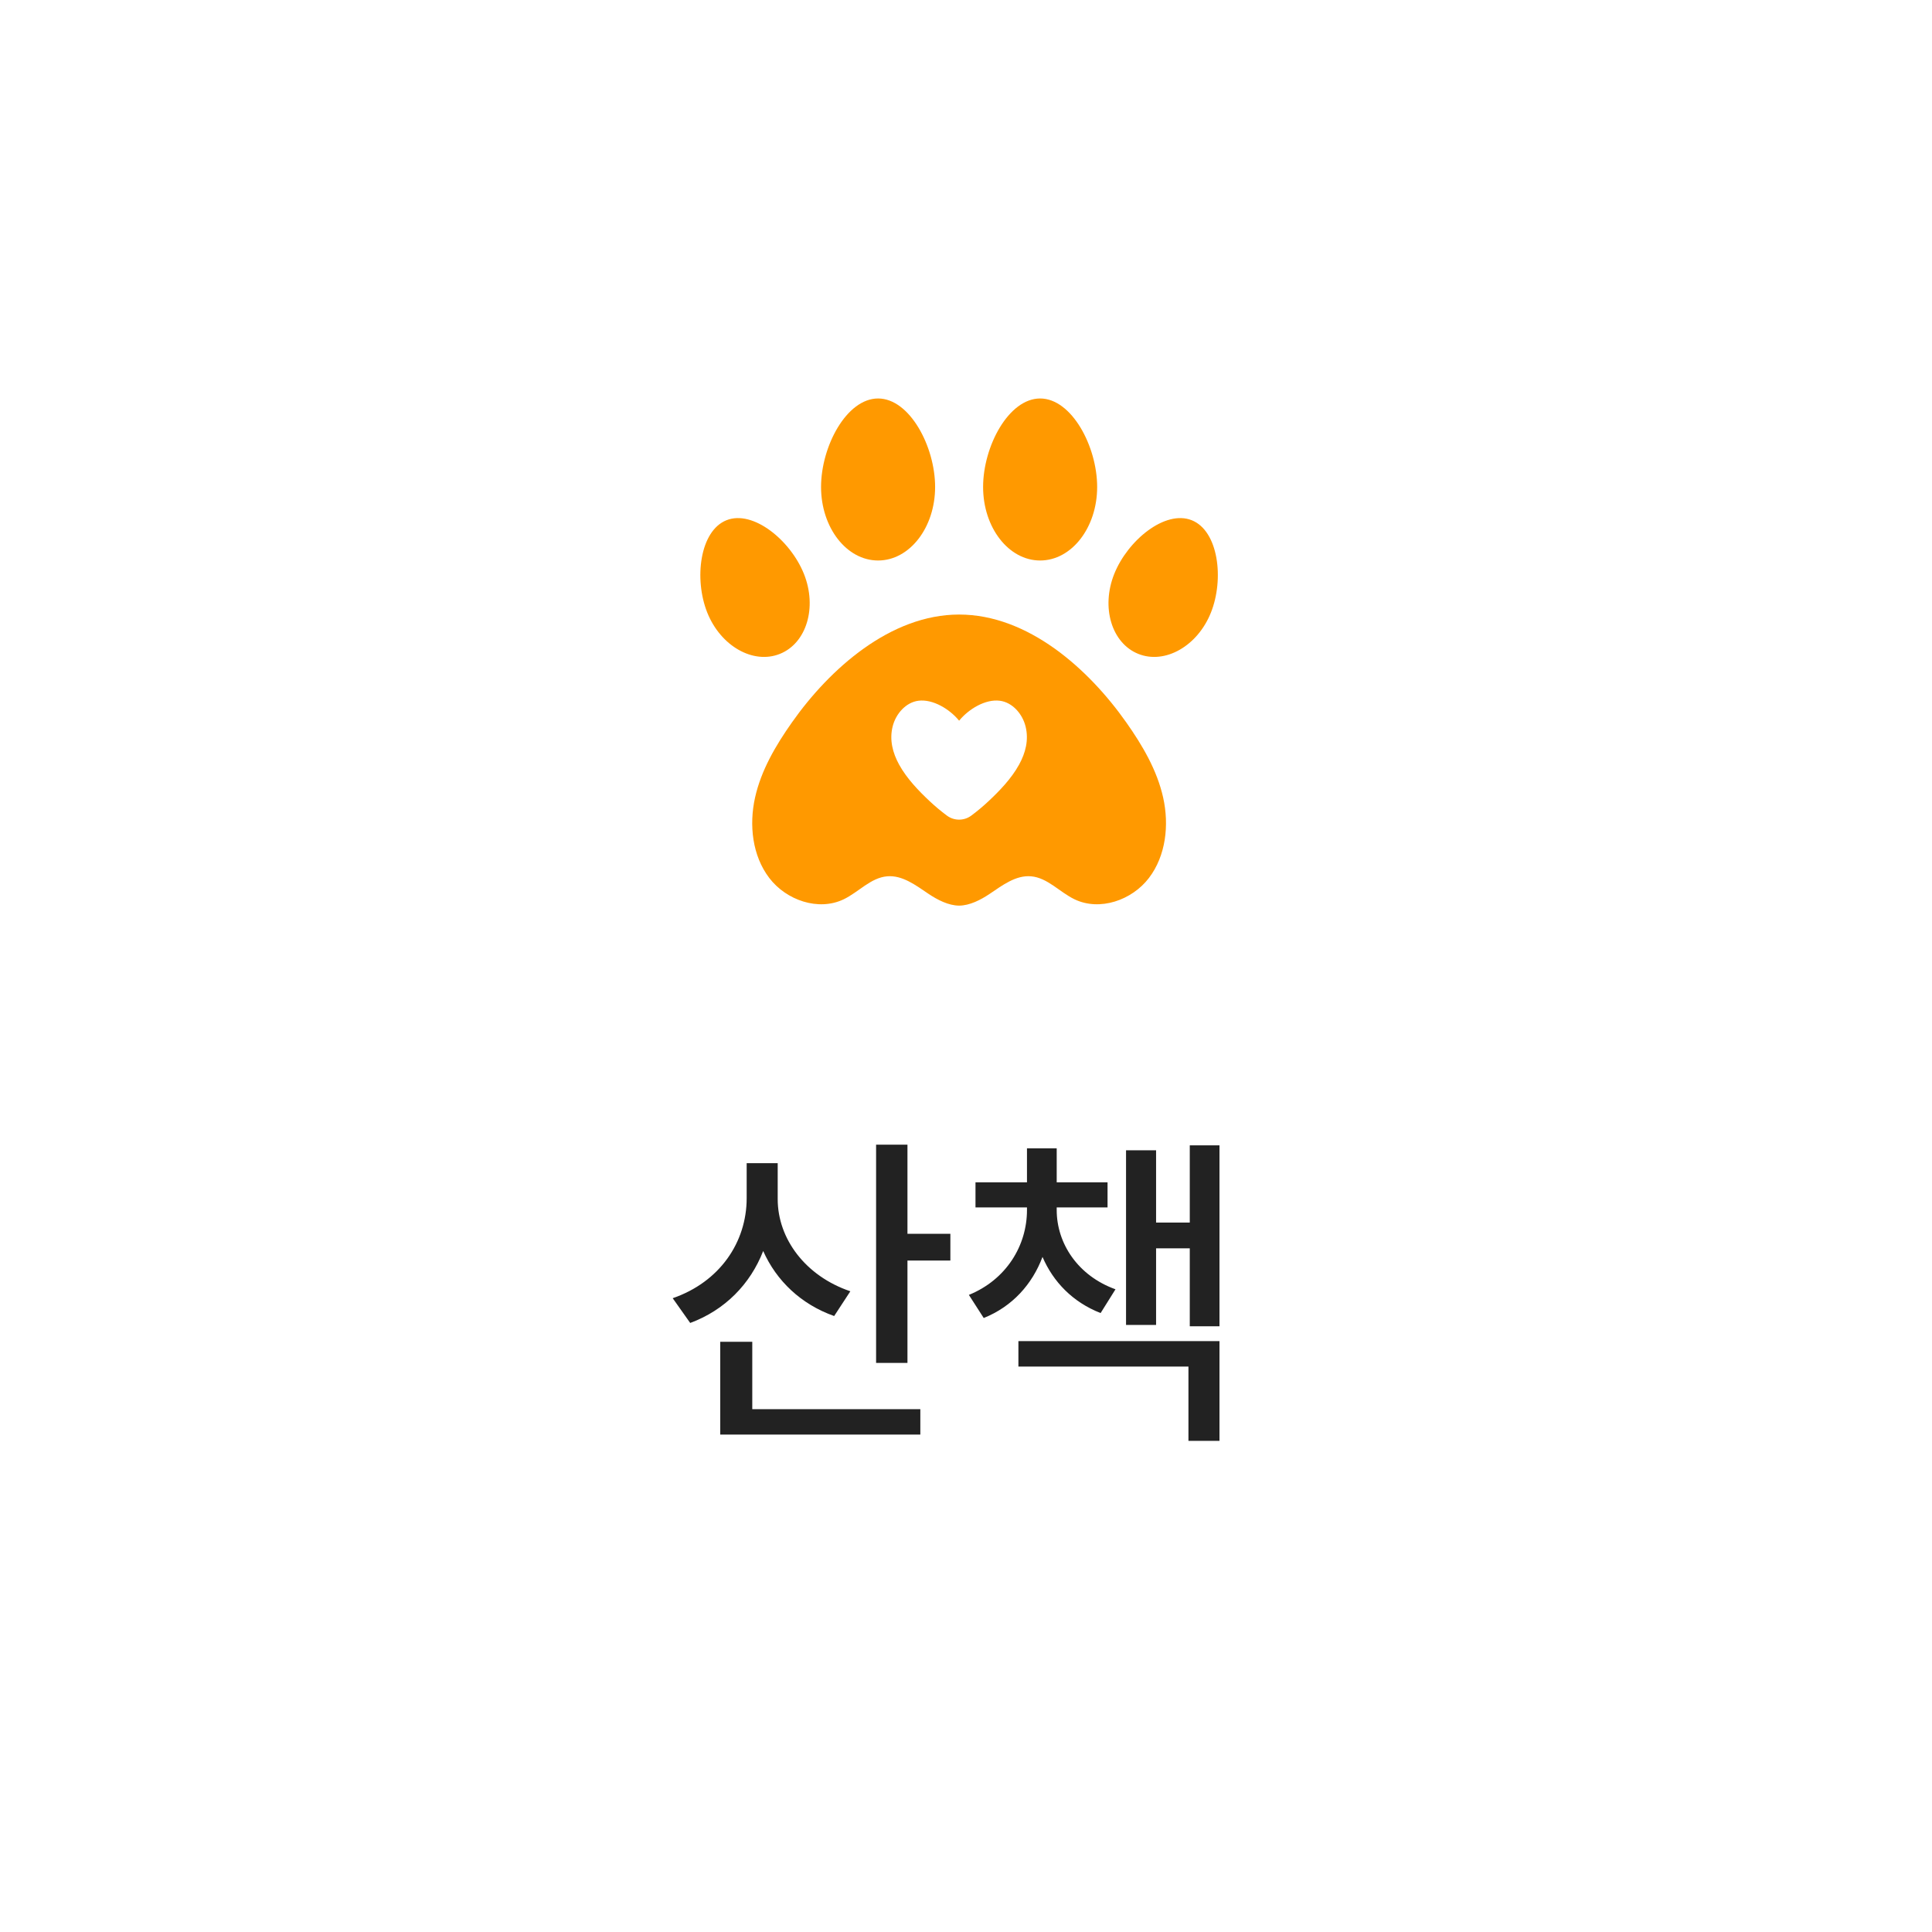
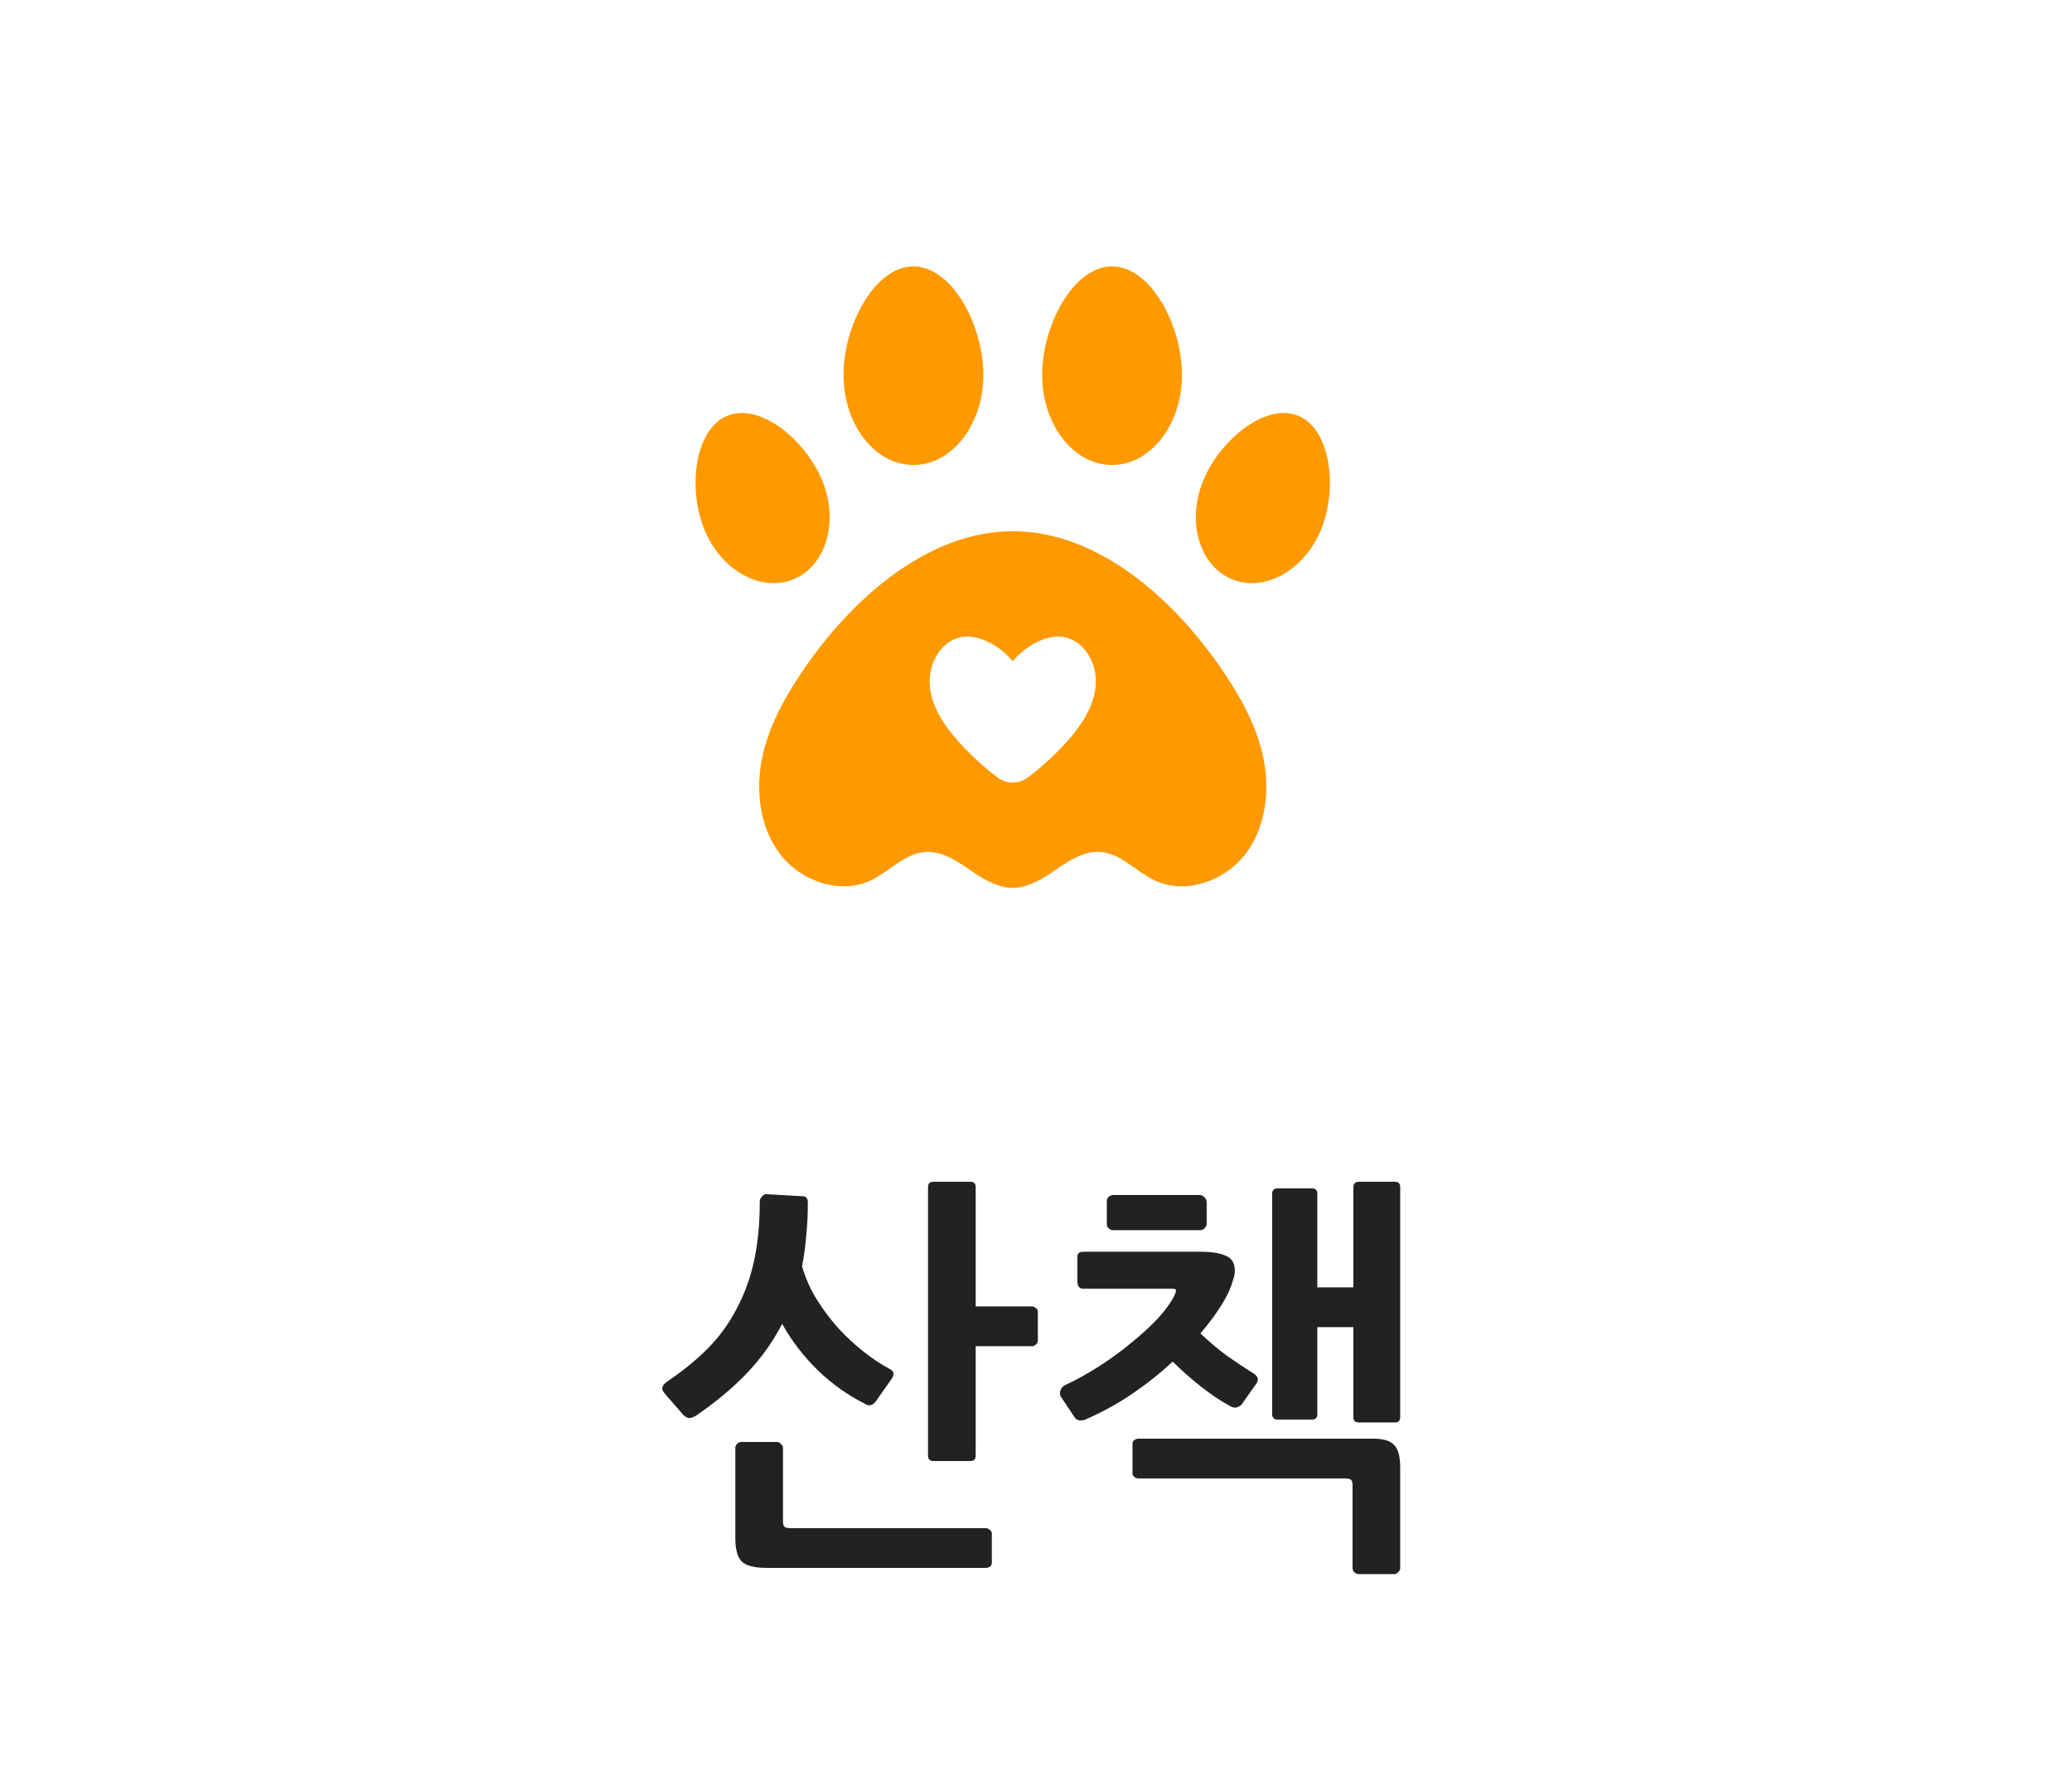
- <svg xmlns="http://www.w3.org/2000/svg" width="80" height="80" viewBox="0 0 80 80" fill="none">
-   <path d="M43.07 16.5C44.374 16.5 45.431 18.484 45.431 20.165C45.431 21.846 44.374 23.209 43.07 23.209C41.765 23.209 40.708 21.847 40.708 20.165C40.708 18.484 41.765 16.5 43.07 16.5Z" fill="#FF9900" />
-   <path d="M36.36 16.5C37.664 16.5 38.721 18.484 38.721 20.165C38.721 21.846 37.664 23.209 36.36 23.209C35.055 23.209 33.998 21.847 33.998 20.165C33.998 18.484 35.055 16.5 36.36 16.5Z" fill="#FF9900" />
-   <path d="M29.286 25.365C28.732 23.979 28.975 21.984 30.081 21.542C31.186 21.1 32.736 22.379 33.29 23.766C33.844 25.152 33.397 26.635 32.291 27.077C31.186 27.518 29.84 26.752 29.286 25.365Z" fill="#FF9900" />
-   <path d="M50.142 25.365C49.588 26.752 48.243 27.518 47.137 27.077C46.032 26.635 45.584 25.152 46.138 23.766C46.692 22.379 48.242 21.1 49.348 21.542C50.454 21.984 50.696 23.979 50.142 25.365Z" fill="#FF9900" />
-   <path d="M48.164 33.026C47.911 31.891 47.307 30.866 46.639 29.917C45.074 27.693 42.568 25.447 39.715 25.447C36.873 25.447 34.355 27.692 32.79 29.917C32.122 30.866 31.518 31.89 31.265 33.026C31.012 34.162 31.15 35.432 31.854 36.355C32.557 37.278 33.89 37.739 34.933 37.239C35.552 36.942 36.054 36.343 36.737 36.286C37.365 36.233 37.919 36.656 38.443 37.009C38.822 37.264 39.278 37.497 39.715 37.5C40.151 37.497 40.607 37.264 40.986 37.009C41.509 36.656 42.064 36.233 42.691 36.286C43.375 36.343 43.877 36.942 44.496 37.239C45.538 37.739 46.871 37.278 47.575 36.355C48.279 35.432 48.417 34.162 48.164 33.026ZM42.2 31.658C41.878 32.246 41.37 32.765 40.941 33.168C40.71 33.385 40.468 33.587 40.216 33.775C40.215 33.775 40.215 33.776 40.214 33.776C39.918 33.994 39.511 33.994 39.215 33.776C39.214 33.776 39.214 33.775 39.213 33.775C38.961 33.588 38.719 33.385 38.488 33.168C38.059 32.765 37.551 32.246 37.229 31.658C36.963 31.172 36.824 30.639 36.962 30.083C37.094 29.55 37.514 29.082 38.03 29.016C38.627 28.94 39.321 29.36 39.715 29.842C40.108 29.36 40.802 28.94 41.399 29.016C41.915 29.081 42.335 29.55 42.467 30.083C42.605 30.639 42.466 31.172 42.2 31.658Z" fill="#FF9900" />
-   <path d="M32.203 49.654C32.203 51.295 33.352 52.84 35.211 53.469L34.541 54.494C33.167 54.009 32.148 53.031 31.602 51.801C31.068 53.175 30.016 54.248 28.58 54.781L27.855 53.756C29.797 53.086 30.918 51.445 30.918 49.613V48.164H32.203V49.654ZM37.576 47.398V51.09H39.353V52.197H37.576V56.435H36.277V47.398H37.576ZM38.109 58.35V59.402H29.824V55.56H31.15V58.35H38.109ZM43.756 50.105C43.756 51.486 44.631 52.826 46.19 53.387L45.574 54.371C44.419 53.92 43.612 53.079 43.168 52.047C42.744 53.175 41.924 54.098 40.734 54.576L40.119 53.619C41.664 52.99 42.525 51.582 42.525 50.105V49.996H40.393V48.957H42.525V47.549H43.756V48.957H45.861V49.996H43.756V50.105ZM50.496 47.426V54.918H49.266V51.691H47.871V54.863H46.627V47.631H47.871V50.625H49.266V47.426H50.496ZM50.496 55.533V59.662H49.211V56.586H42.17V55.533H50.496Z" fill="#222222" />
+ <svg xmlns="http://www.w3.org/2000/svg" width="70" height="60" viewBox="0 0 70 60" fill="none">
+   <path d="M37.57 9C38.874 9 39.931 10.984 39.931 12.665C39.931 14.346 38.874 15.71 37.57 15.71C36.265 15.71 35.208 14.347 35.208 12.665C35.208 10.984 36.265 9 37.57 9Z" fill="#FF9900" />
+   <path d="M30.86 9C32.164 9 33.221 10.984 33.221 12.665C33.221 14.346 32.164 15.71 30.86 15.71C29.555 15.71 28.498 14.347 28.498 12.665C28.498 10.984 29.555 9 30.86 9Z" fill="#FF9900" />
+   <path d="M23.786 17.865C23.232 16.479 23.475 14.484 24.581 14.042C25.686 13.6 27.236 14.879 27.79 16.266C28.344 17.652 27.897 19.135 26.791 19.577C25.686 20.018 24.34 19.252 23.786 17.865Z" fill="#FF9900" />
+   <path d="M44.642 17.865C44.088 19.252 42.743 20.018 41.637 19.577C40.532 19.135 40.084 17.652 40.638 16.266C41.192 14.879 42.742 13.6 43.848 14.042C44.954 14.484 45.196 16.479 44.642 17.865Z" fill="#FF9900" />
+   <path d="M42.664 25.526C42.411 24.391 41.807 23.366 41.139 22.417C39.574 20.193 37.068 17.947 34.215 17.947C31.373 17.947 28.855 20.192 27.29 22.417C26.622 23.366 26.018 24.39 25.765 25.526C25.512 26.662 25.65 27.933 26.354 28.855C27.058 29.778 28.39 30.238 29.433 29.739C30.052 29.442 30.554 28.843 31.237 28.786C31.865 28.733 32.419 29.155 32.943 29.509C33.322 29.764 33.778 29.997 34.215 30C34.651 29.997 35.107 29.764 35.486 29.509C36.009 29.155 36.564 28.733 37.191 28.786C37.875 28.843 38.377 29.442 38.996 29.739C40.038 30.238 41.371 29.778 42.075 28.855C42.779 27.933 42.917 26.662 42.664 25.526ZM36.7 24.158C36.378 24.747 35.87 25.265 35.441 25.668C35.21 25.885 34.968 26.087 34.716 26.275C34.715 26.275 34.715 26.276 34.714 26.276C34.418 26.494 34.011 26.494 33.715 26.276C33.714 26.276 33.714 26.275 33.713 26.275C33.461 26.088 33.219 25.885 32.988 25.668C32.559 25.265 32.051 24.747 31.729 24.158C31.463 23.672 31.324 23.139 31.462 22.583C31.594 22.05 32.014 21.582 32.53 21.516C33.127 21.44 33.821 21.86 34.215 22.342C34.608 21.86 35.302 21.44 35.899 21.516C36.415 21.581 36.835 22.05 36.967 22.583C37.105 23.139 36.966 23.672 36.7 24.158Z" fill="#FF9900" />
+   <path d="M23.526 47.822C23.405 47.897 23.311 47.925 23.246 47.906C23.181 47.887 23.12 47.845 23.064 47.78L22.49 47.122C22.397 47.019 22.359 46.935 22.378 46.87C22.406 46.795 22.462 46.73 22.546 46.674C23.069 46.319 23.526 45.946 23.918 45.554C24.31 45.153 24.632 44.709 24.884 44.224C25.145 43.739 25.341 43.202 25.472 42.614C25.603 42.017 25.668 41.345 25.668 40.598C25.668 40.533 25.691 40.477 25.738 40.43C25.785 40.374 25.831 40.346 25.878 40.346L27.11 40.416C27.231 40.416 27.292 40.486 27.292 40.626C27.292 41.027 27.273 41.405 27.236 41.76C27.208 42.115 27.161 42.455 27.096 42.782C27.208 43.174 27.376 43.552 27.6 43.916C27.824 44.271 28.071 44.597 28.342 44.896C28.622 45.195 28.911 45.461 29.21 45.694C29.509 45.927 29.793 46.114 30.064 46.254C30.204 46.329 30.223 46.441 30.12 46.59L29.588 47.346C29.541 47.411 29.485 47.453 29.42 47.472C29.364 47.491 29.299 47.477 29.224 47.43C28.645 47.141 28.113 46.763 27.628 46.296C27.143 45.82 26.741 45.297 26.424 44.728C26.107 45.344 25.705 45.904 25.22 46.408C24.744 46.903 24.179 47.374 23.526 47.822ZM35.062 45.302C35.062 45.349 35.039 45.391 34.992 45.428C34.955 45.465 34.913 45.484 34.866 45.484H32.962V49.18C32.962 49.301 32.901 49.362 32.78 49.362H31.534C31.413 49.362 31.352 49.301 31.352 49.18V40.108C31.352 39.987 31.413 39.926 31.534 39.926H32.78C32.901 39.926 32.962 39.987 32.962 40.108V44.14H34.866C34.913 44.14 34.955 44.159 34.992 44.196C35.039 44.224 35.062 44.261 35.062 44.308V45.302ZM33.508 52.806C33.508 52.862 33.485 52.904 33.438 52.932C33.401 52.96 33.354 52.974 33.298 52.974H25.906C25.486 52.974 25.201 52.899 25.052 52.75C24.912 52.601 24.842 52.344 24.842 51.98V48.914C24.842 48.867 24.861 48.825 24.898 48.788C24.945 48.741 24.991 48.718 25.038 48.718H26.242C26.298 48.718 26.345 48.741 26.382 48.788C26.429 48.825 26.452 48.867 26.452 48.914V51.406C26.452 51.499 26.471 51.56 26.508 51.588C26.545 51.616 26.611 51.63 26.704 51.63H33.298C33.345 51.63 33.391 51.649 33.438 51.686C33.485 51.723 33.508 51.765 33.508 51.812V52.806ZM45.722 40.108C45.722 39.987 45.787 39.926 45.918 39.926H47.122C47.243 39.926 47.304 39.987 47.304 40.108V47.878C47.304 47.999 47.243 48.06 47.122 48.06H45.904C45.783 48.06 45.722 47.999 45.722 47.878V44.84H44.504V47.78C44.504 47.901 44.443 47.962 44.322 47.962H43.174C43.043 47.962 42.978 47.901 42.978 47.78V40.332C42.978 40.211 43.043 40.15 43.174 40.15H44.322C44.443 40.15 44.504 40.211 44.504 40.332V43.496H45.722V40.108ZM36.664 47.962C36.636 47.981 36.58 47.99 36.496 47.99C36.412 47.99 36.347 47.953 36.3 47.878L35.852 47.206C35.805 47.141 35.796 47.066 35.824 46.982C35.852 46.898 35.903 46.837 35.978 46.8C36.361 46.623 36.748 46.408 37.14 46.156C37.532 45.904 37.896 45.638 38.232 45.358C38.577 45.078 38.876 44.803 39.128 44.532C39.38 44.252 39.562 44 39.674 43.776C39.702 43.711 39.721 43.655 39.73 43.608C39.749 43.561 39.693 43.538 39.562 43.538H36.58C36.524 43.538 36.477 43.515 36.44 43.468C36.412 43.412 36.398 43.351 36.398 43.286V42.46C36.398 42.348 36.463 42.292 36.594 42.292H40.57C40.943 42.292 41.228 42.339 41.424 42.432C41.62 42.516 41.718 42.684 41.718 42.936C41.718 43.029 41.695 43.141 41.648 43.272C41.611 43.403 41.569 43.519 41.522 43.622C41.419 43.846 41.284 44.079 41.116 44.322C40.957 44.555 40.771 44.798 40.556 45.05C40.836 45.321 41.135 45.573 41.452 45.806C41.769 46.03 42.063 46.226 42.334 46.394C42.502 46.497 42.539 46.613 42.446 46.744L41.942 47.458C41.895 47.505 41.835 47.537 41.76 47.556C41.695 47.565 41.625 47.547 41.55 47.5C41.251 47.341 40.929 47.127 40.584 46.856C40.239 46.585 39.917 46.301 39.618 46.002C39.198 46.394 38.741 46.758 38.246 47.094C37.751 47.43 37.224 47.719 36.664 47.962ZM47.304 52.988C47.304 53.035 47.281 53.077 47.234 53.114C47.197 53.161 47.155 53.184 47.108 53.184H45.904C45.848 53.184 45.797 53.161 45.75 53.114C45.713 53.077 45.694 53.035 45.694 52.988V50.174C45.694 50.081 45.675 50.02 45.638 49.992C45.601 49.964 45.531 49.95 45.428 49.95H38.47C38.423 49.95 38.377 49.936 38.33 49.908C38.283 49.871 38.26 49.829 38.26 49.782V48.774C38.26 48.718 38.283 48.676 38.33 48.648C38.377 48.62 38.423 48.606 38.47 48.606H46.38C46.735 48.606 46.977 48.681 47.108 48.83C47.239 48.97 47.304 49.217 47.304 49.572V52.988ZM40.766 41.34C40.766 41.396 40.743 41.447 40.696 41.494C40.659 41.541 40.607 41.564 40.542 41.564H37.602C37.565 41.564 37.518 41.545 37.462 41.508C37.415 41.471 37.392 41.419 37.392 41.354V40.598C37.392 40.523 37.415 40.467 37.462 40.43C37.518 40.393 37.565 40.374 37.602 40.374H40.542C40.598 40.374 40.649 40.402 40.696 40.458C40.743 40.505 40.766 40.556 40.766 40.612V41.34Z" fill="#222222" />
</svg>
